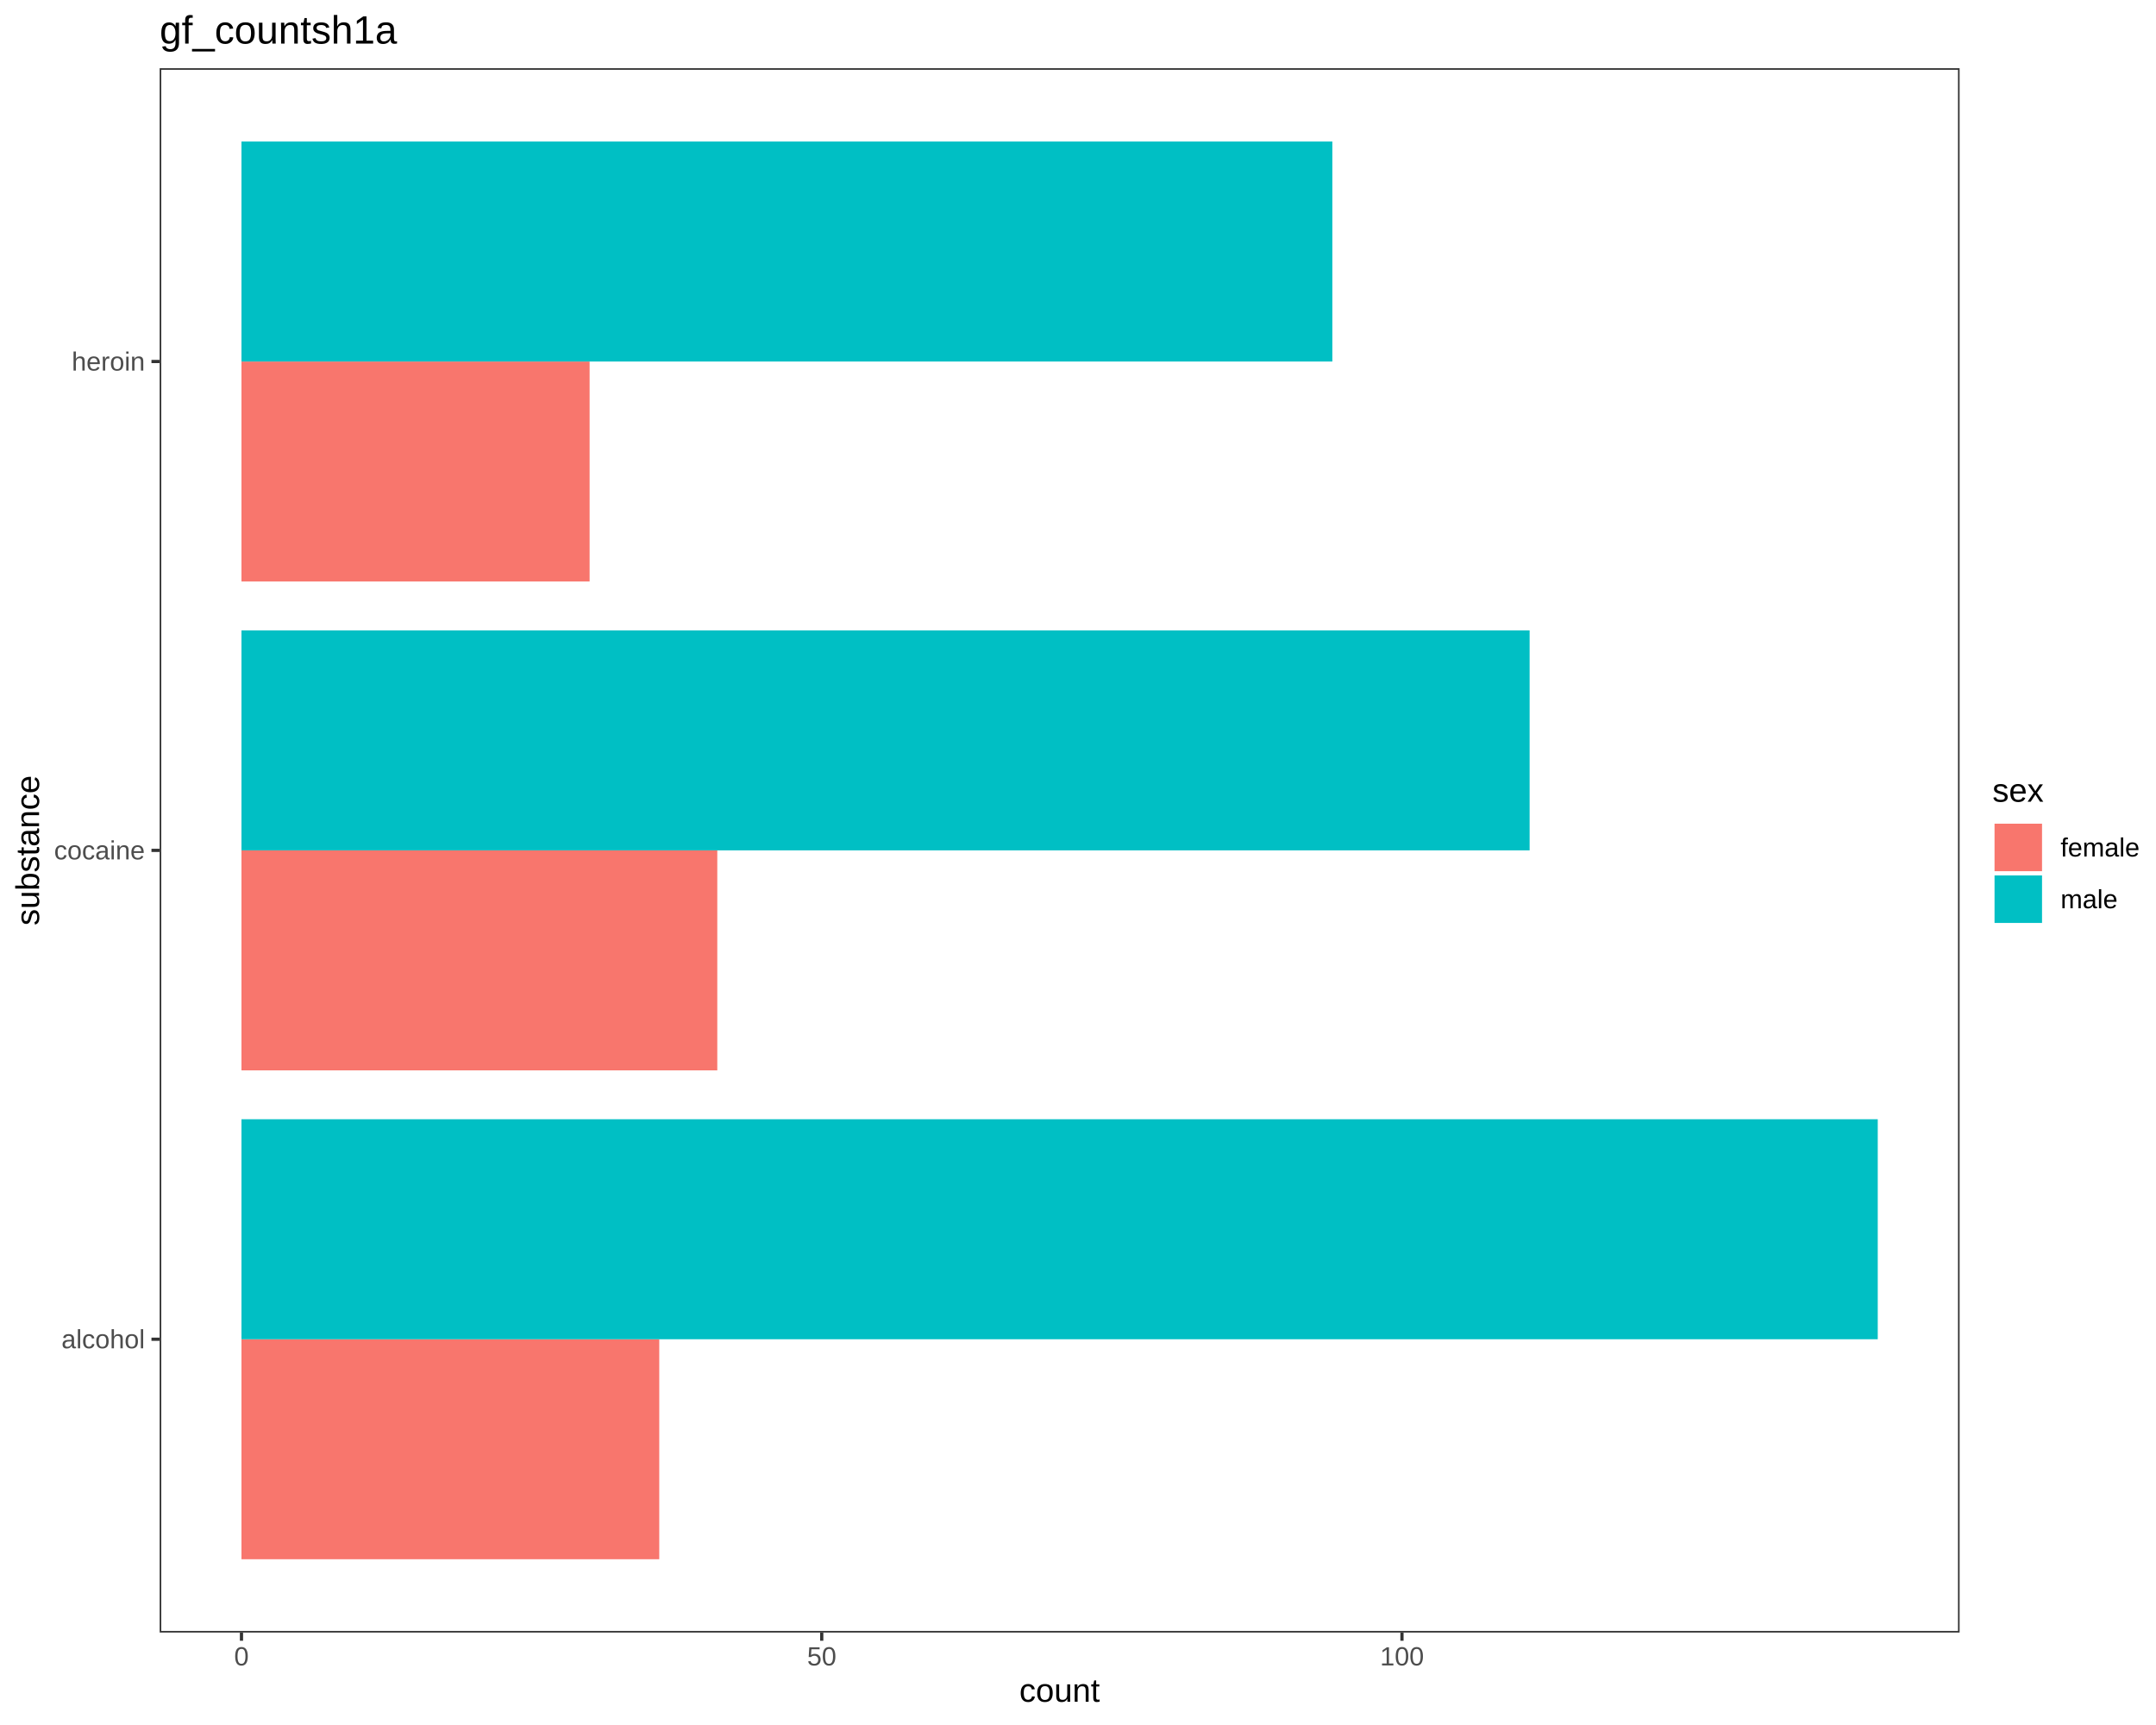
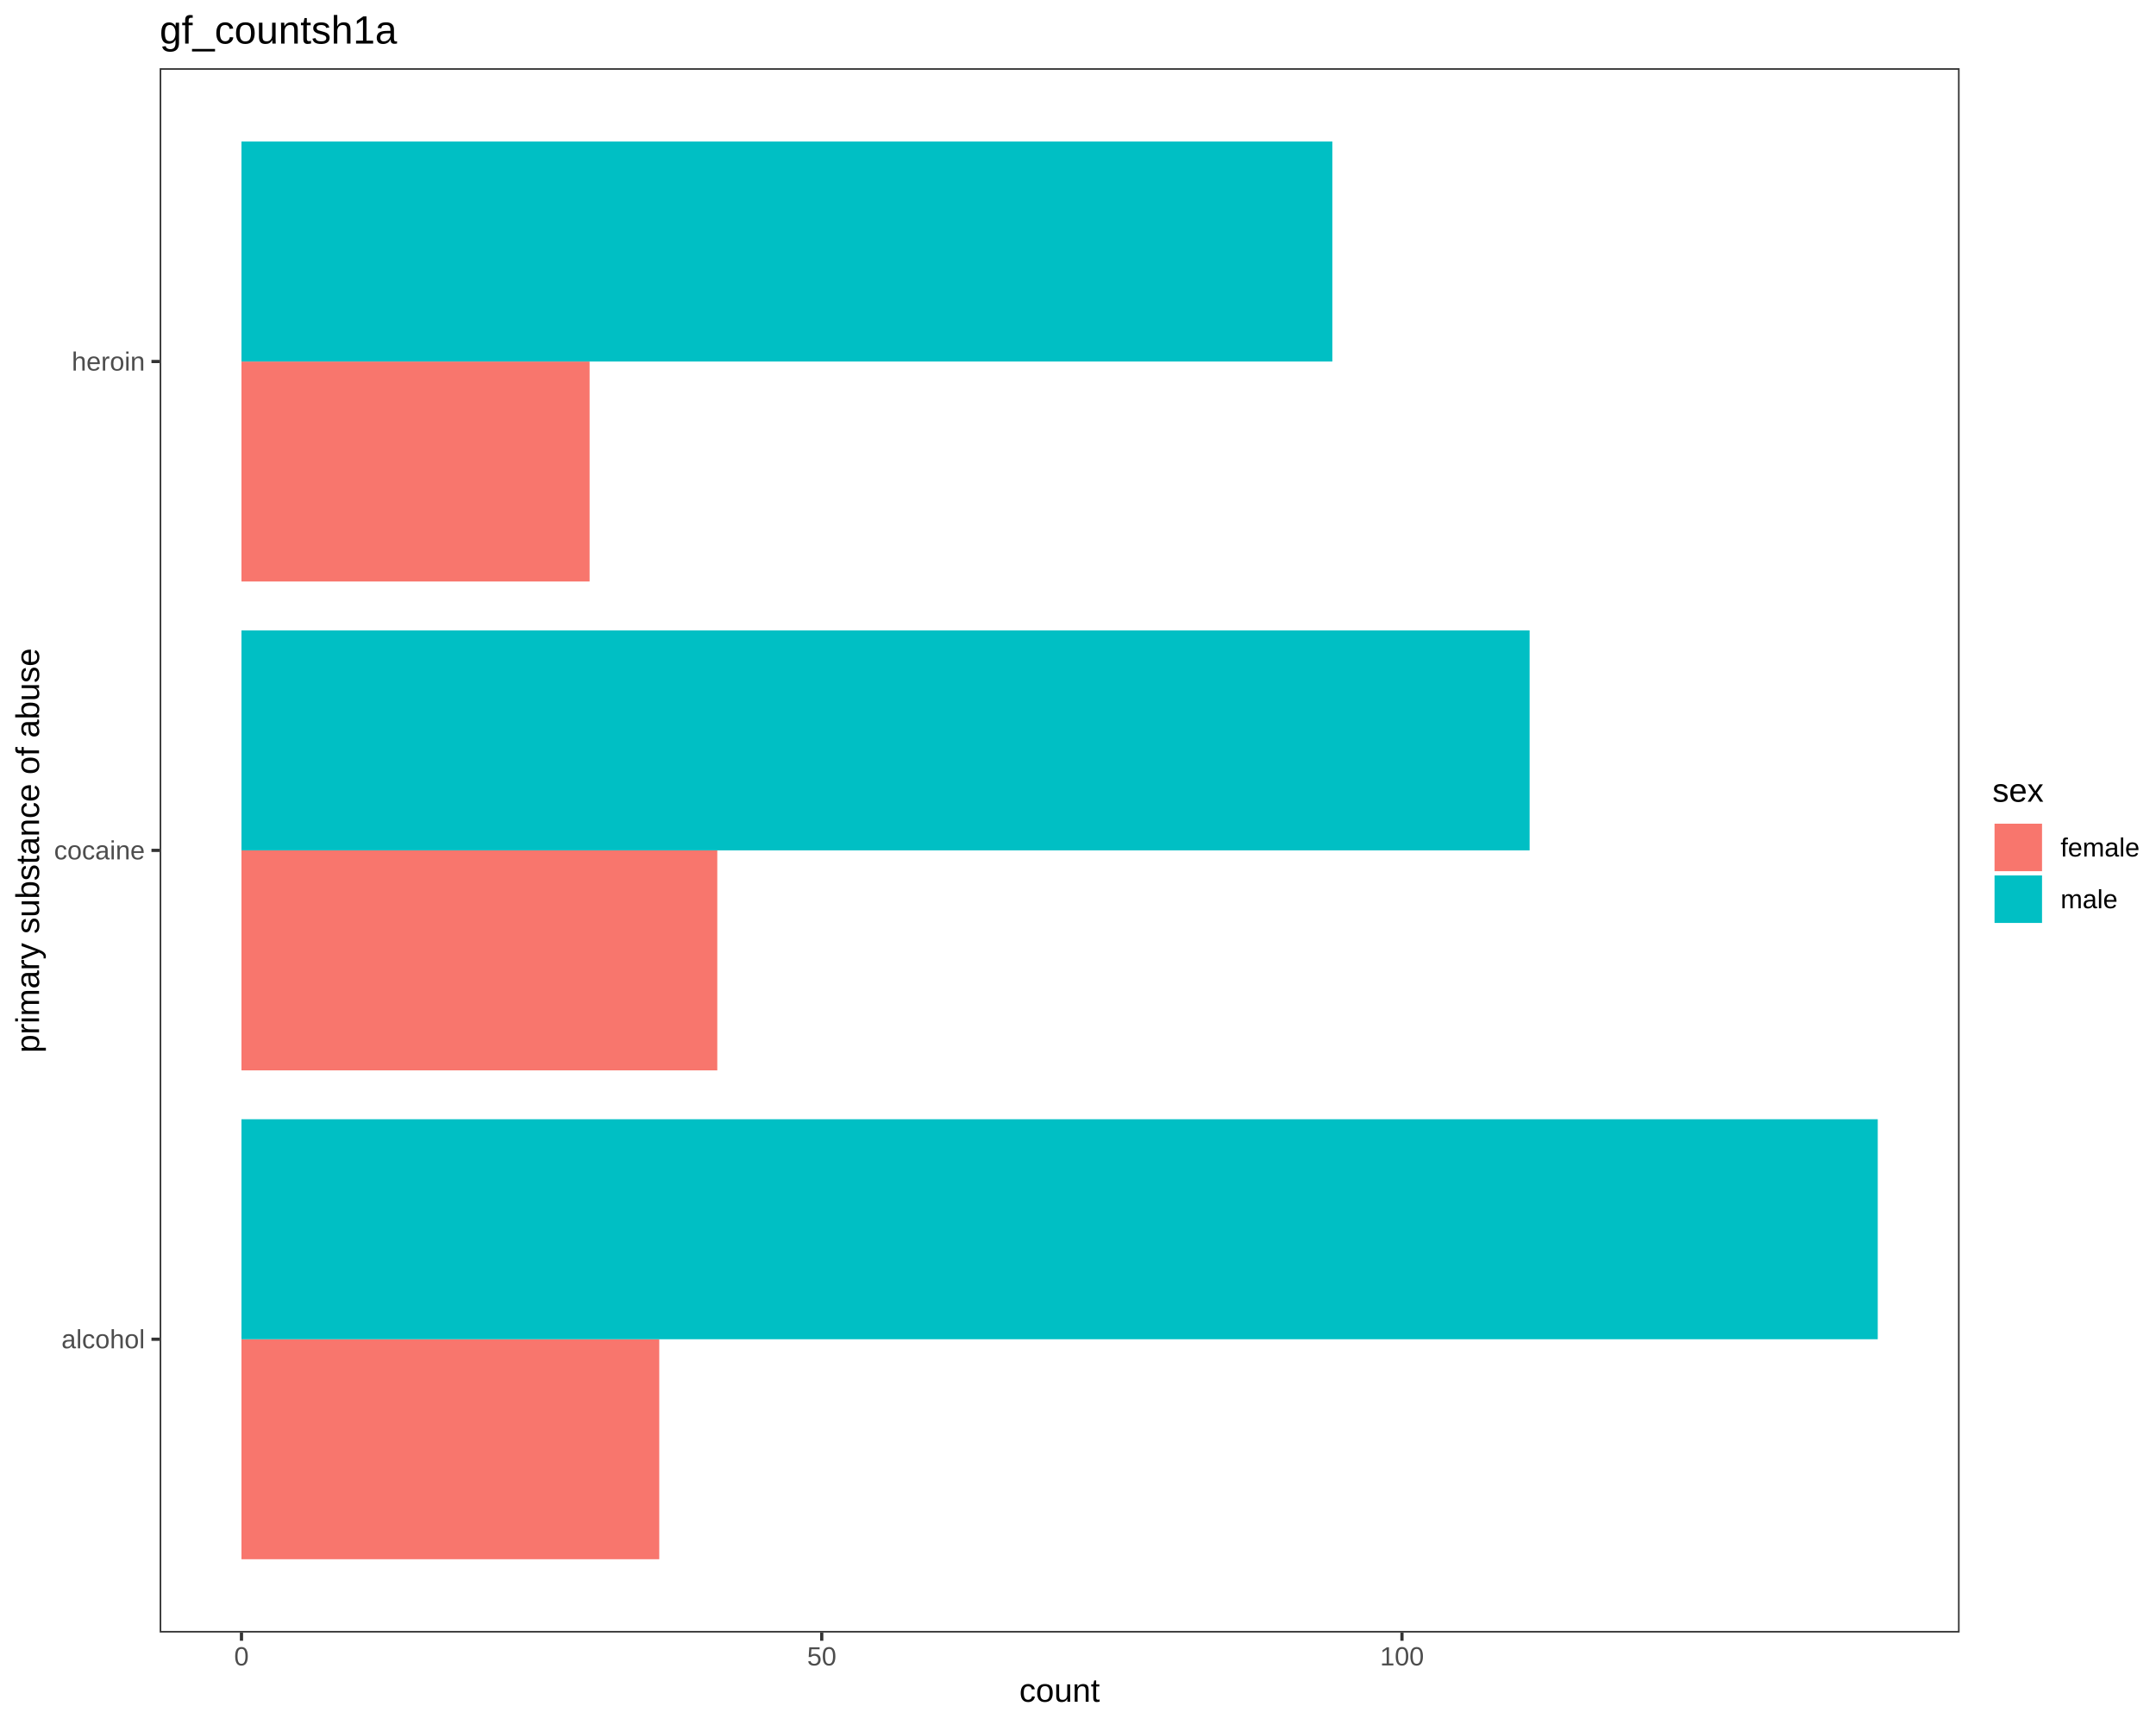
<svg xmlns="http://www.w3.org/2000/svg" viewBox="0 0 720.00 576.00">
  <defs>
    <style type="text/css">
    line, polyline, polygon, path, rect, circle {
      fill: none;
      stroke: #000000;
      stroke-linecap: round;
      stroke-linejoin: round;
      stroke-miterlimit: 10.00;
    }
  </style>
  </defs>
  <rect width="100%" height="100%" style="stroke: none; fill: #FFFFFF;" />
  <rect x="0.00" y="0.00" width="720.00" height="576.00" style="stroke-width: 1.07; stroke: #FFFFFF; fill: #FFFFFF;" />
  <defs>
    <clipPath id="cpNTMuMzJ8NjU0LjQxfDU0NS4xM3wyMi43Nw==">
      <rect x="53.32" y="22.77" width="601.09" height="522.36" />
    </clipPath>
  </defs>
  <rect x="53.32" y="22.77" width="601.09" height="522.36" style="stroke-width: 1.07; stroke: none; fill: #FFFFFF;" clip-path="url(#cpNTMuMzJ8NjU0LjQxfDU0NS4xM3wyMi43Nw==)" />
  <rect x="80.64" y="447.19" width="139.52" height="73.46" style="stroke-width: 1.07; stroke: none; stroke-linecap: square; stroke-linejoin: miter; fill: #F8766D;" clip-path="url(#cpNTMuMzJ8NjU0LjQxfDU0NS4xM3wyMi43Nw==)" />
  <rect x="80.64" y="283.95" width="158.90" height="73.46" style="stroke-width: 1.07; stroke: none; stroke-linecap: square; stroke-linejoin: miter; fill: #F8766D;" clip-path="url(#cpNTMuMzJ8NjU0LjQxfDU0NS4xM3wyMi43Nw==)" />
  <rect x="80.64" y="120.71" width="116.26" height="73.46" style="stroke-width: 1.07; stroke: none; stroke-linecap: square; stroke-linejoin: miter; fill: #F8766D;" clip-path="url(#cpNTMuMzJ8NjU0LjQxfDU0NS4xM3wyMi43Nw==)" />
  <rect x="80.64" y="373.73" width="546.44" height="73.46" style="stroke-width: 1.07; stroke: none; stroke-linecap: square; stroke-linejoin: miter; fill: #00BFC4;" clip-path="url(#cpNTMuMzJ8NjU0LjQxfDU0NS4xM3wyMi43Nw==)" />
  <rect x="80.64" y="210.49" width="430.18" height="73.46" style="stroke-width: 1.07; stroke: none; stroke-linecap: square; stroke-linejoin: miter; fill: #00BFC4;" clip-path="url(#cpNTMuMzJ8NjU0LjQxfDU0NS4xM3wyMi43Nw==)" />
  <rect x="80.64" y="47.26" width="364.30" height="73.46" style="stroke-width: 1.07; stroke: none; stroke-linecap: square; stroke-linejoin: miter; fill: #00BFC4;" clip-path="url(#cpNTMuMzJ8NjU0LjQxfDU0NS4xM3wyMi43Nw==)" />
  <rect x="53.32" y="22.77" width="601.09" height="522.36" style="stroke-width: 1.07; stroke: #333333;" clip-path="url(#cpNTMuMzJ8NjU0LjQxfDU0NS4xM3wyMi43Nw==)" />
  <defs>
    <clipPath id="cpMC4wMHw3MjAuMDB8NTc2LjAwfDAuMDA=">
      <rect x="0.00" y="0.00" width="720.00" height="576.00" />
    </clipPath>
  </defs>
  <g clip-path="url(#cpMC4wMHw3MjAuMDB8NTc2LjAwfDAuMDA=)">
    <text x="20.52" y="450.21" style="font-size: 8.80px; fill: #4D4D4D; font-family: Liberation Sans;" textLength="27.88px" lengthAdjust="spacingAndGlyphs">alcohol</text>
  </g>
  <g clip-path="url(#cpMC4wMHw3MjAuMDB8NTc2LjAwfDAuMDA=)">
    <text x="18.06" y="286.97" style="font-size: 8.80px; fill: #4D4D4D; font-family: Liberation Sans;" textLength="30.33px" lengthAdjust="spacingAndGlyphs">cocaine</text>
  </g>
  <g clip-path="url(#cpMC4wMHw3MjAuMDB8NTc2LjAwfDAuMDA=)">
    <text x="23.95" y="123.74" style="font-size: 8.80px; fill: #4D4D4D; font-family: Liberation Sans;" textLength="24.44px" lengthAdjust="spacingAndGlyphs">heroin</text>
  </g>
  <polyline points="50.58,447.19 53.32,447.19 " style="stroke-width: 1.07; stroke: #333333; stroke-linecap: butt;" clip-path="url(#cpMC4wMHw3MjAuMDB8NTc2LjAwfDAuMDA=)" />
  <polyline points="50.58,283.95 53.32,283.95 " style="stroke-width: 1.07; stroke: #333333; stroke-linecap: butt;" clip-path="url(#cpMC4wMHw3MjAuMDB8NTc2LjAwfDAuMDA=)" />
  <polyline points="50.58,120.71 53.32,120.71 " style="stroke-width: 1.07; stroke: #333333; stroke-linecap: butt;" clip-path="url(#cpMC4wMHw3MjAuMDB8NTc2LjAwfDAuMDA=)" />
  <polyline points="80.64,547.87 80.64,545.13 " style="stroke-width: 1.07; stroke: #333333; stroke-linecap: butt;" clip-path="url(#cpMC4wMHw3MjAuMDB8NTc2LjAwfDAuMDA=)" />
  <polyline points="274.42,547.87 274.42,545.13 " style="stroke-width: 1.07; stroke: #333333; stroke-linecap: butt;" clip-path="url(#cpMC4wMHw3MjAuMDB8NTc2LjAwfDAuMDA=)" />
  <polyline points="468.19,547.87 468.19,545.13 " style="stroke-width: 1.07; stroke: #333333; stroke-linecap: butt;" clip-path="url(#cpMC4wMHw3MjAuMDB8NTc2LjAwfDAuMDA=)" />
  <g clip-path="url(#cpMC4wMHw3MjAuMDB8NTc2LjAwfDAuMDA=)">
    <text x="78.20" y="556.11" style="font-size: 8.80px; fill: #4D4D4D; font-family: Liberation Sans;" textLength="4.89px" lengthAdjust="spacingAndGlyphs">0</text>
  </g>
  <g clip-path="url(#cpMC4wMHw3MjAuMDB8NTc2LjAwfDAuMDA=)">
    <text x="269.53" y="556.11" style="font-size: 8.80px; fill: #4D4D4D; font-family: Liberation Sans;" textLength="9.78px" lengthAdjust="spacingAndGlyphs">50</text>
  </g>
  <g clip-path="url(#cpMC4wMHw3MjAuMDB8NTc2LjAwfDAuMDA=)">
    <text x="460.86" y="556.11" style="font-size: 8.80px; fill: #4D4D4D; font-family: Liberation Sans;" textLength="14.67px" lengthAdjust="spacingAndGlyphs">100</text>
  </g>
  <g clip-path="url(#cpMC4wMHw3MjAuMDB8NTc2LjAwfDAuMDA=)">
    <text x="340.40" y="568.24" style="font-size: 11.00px; font-family: Liberation Sans;" textLength="26.94px" lengthAdjust="spacingAndGlyphs">count</text>
  </g>
  <g clip-path="url(#cpMC4wMHw3MjAuMDB8NTc2LjAwfDAuMDA=)">
-     <text transform="translate(13.04,309.04) rotate(-90)" style="font-size: 11.00px; font-family: Liberation Sans;" textLength="50.19px" lengthAdjust="spacingAndGlyphs">substance</text>
+     <text transform="translate(13.04,351.56) rotate(-90)" style="font-size: 11.00px; font-family: Liberation Sans;" textLength="135.22px" lengthAdjust="spacingAndGlyphs">primary substance of abuse</text>
  </g>
  <rect x="665.37" y="259.01" width="49.15" height="49.88" style="stroke-width: 1.07; stroke: none; fill: #FFFFFF;" clip-path="url(#cpMC4wMHw3MjAuMDB8NTc2LjAwfDAuMDA=)" />
  <g clip-path="url(#cpMC4wMHw3MjAuMDB8NTc2LjAwfDAuMDA=)">
    <text x="665.37" y="267.71" style="font-size: 11.00px; font-family: Liberation Sans;" textLength="17.12px" lengthAdjust="spacingAndGlyphs">sex</text>
  </g>
  <rect x="665.37" y="274.33" width="17.28" height="17.28" style="stroke-width: 1.07; stroke: none; fill: #FFFFFF;" clip-path="url(#cpMC4wMHw3MjAuMDB8NTc2LjAwfDAuMDA=)" />
  <rect x="666.08" y="275.04" width="15.86" height="15.86" style="stroke-width: 1.07; stroke: none; stroke-linecap: square; stroke-linejoin: miter; fill: #F8766D;" clip-path="url(#cpMC4wMHw3MjAuMDB8NTc2LjAwfDAuMDA=)" />
  <rect x="665.37" y="291.61" width="17.28" height="17.28" style="stroke-width: 1.07; stroke: none; fill: #FFFFFF;" clip-path="url(#cpMC4wMHw3MjAuMDB8NTc2LjAwfDAuMDA=)" />
  <rect x="666.08" y="292.32" width="15.86" height="15.86" style="stroke-width: 1.07; stroke: none; stroke-linecap: square; stroke-linejoin: miter; fill: #00BFC4;" clip-path="url(#cpMC4wMHw3MjAuMDB8NTc2LjAwfDAuMDA=)" />
  <g clip-path="url(#cpMC4wMHw3MjAuMDB8NTc2LjAwfDAuMDA=)">
    <text x="688.13" y="286.00" style="font-size: 8.80px; font-family: Liberation Sans;" textLength="26.39px" lengthAdjust="spacingAndGlyphs">female</text>
  </g>
  <g clip-path="url(#cpMC4wMHw3MjAuMDB8NTc2LjAwfDAuMDA=)">
    <text x="688.13" y="303.28" style="font-size: 8.80px; font-family: Liberation Sans;" textLength="19.06px" lengthAdjust="spacingAndGlyphs">male</text>
  </g>
  <g clip-path="url(#cpMC4wMHw3MjAuMDB8NTc2LjAwfDAuMDA=)">
    <text x="53.32" y="14.56" style="font-size: 13.20px; font-family: Liberation Sans;" textLength="79.12px" lengthAdjust="spacingAndGlyphs">gf_countsh1a</text>
  </g>
</svg>
